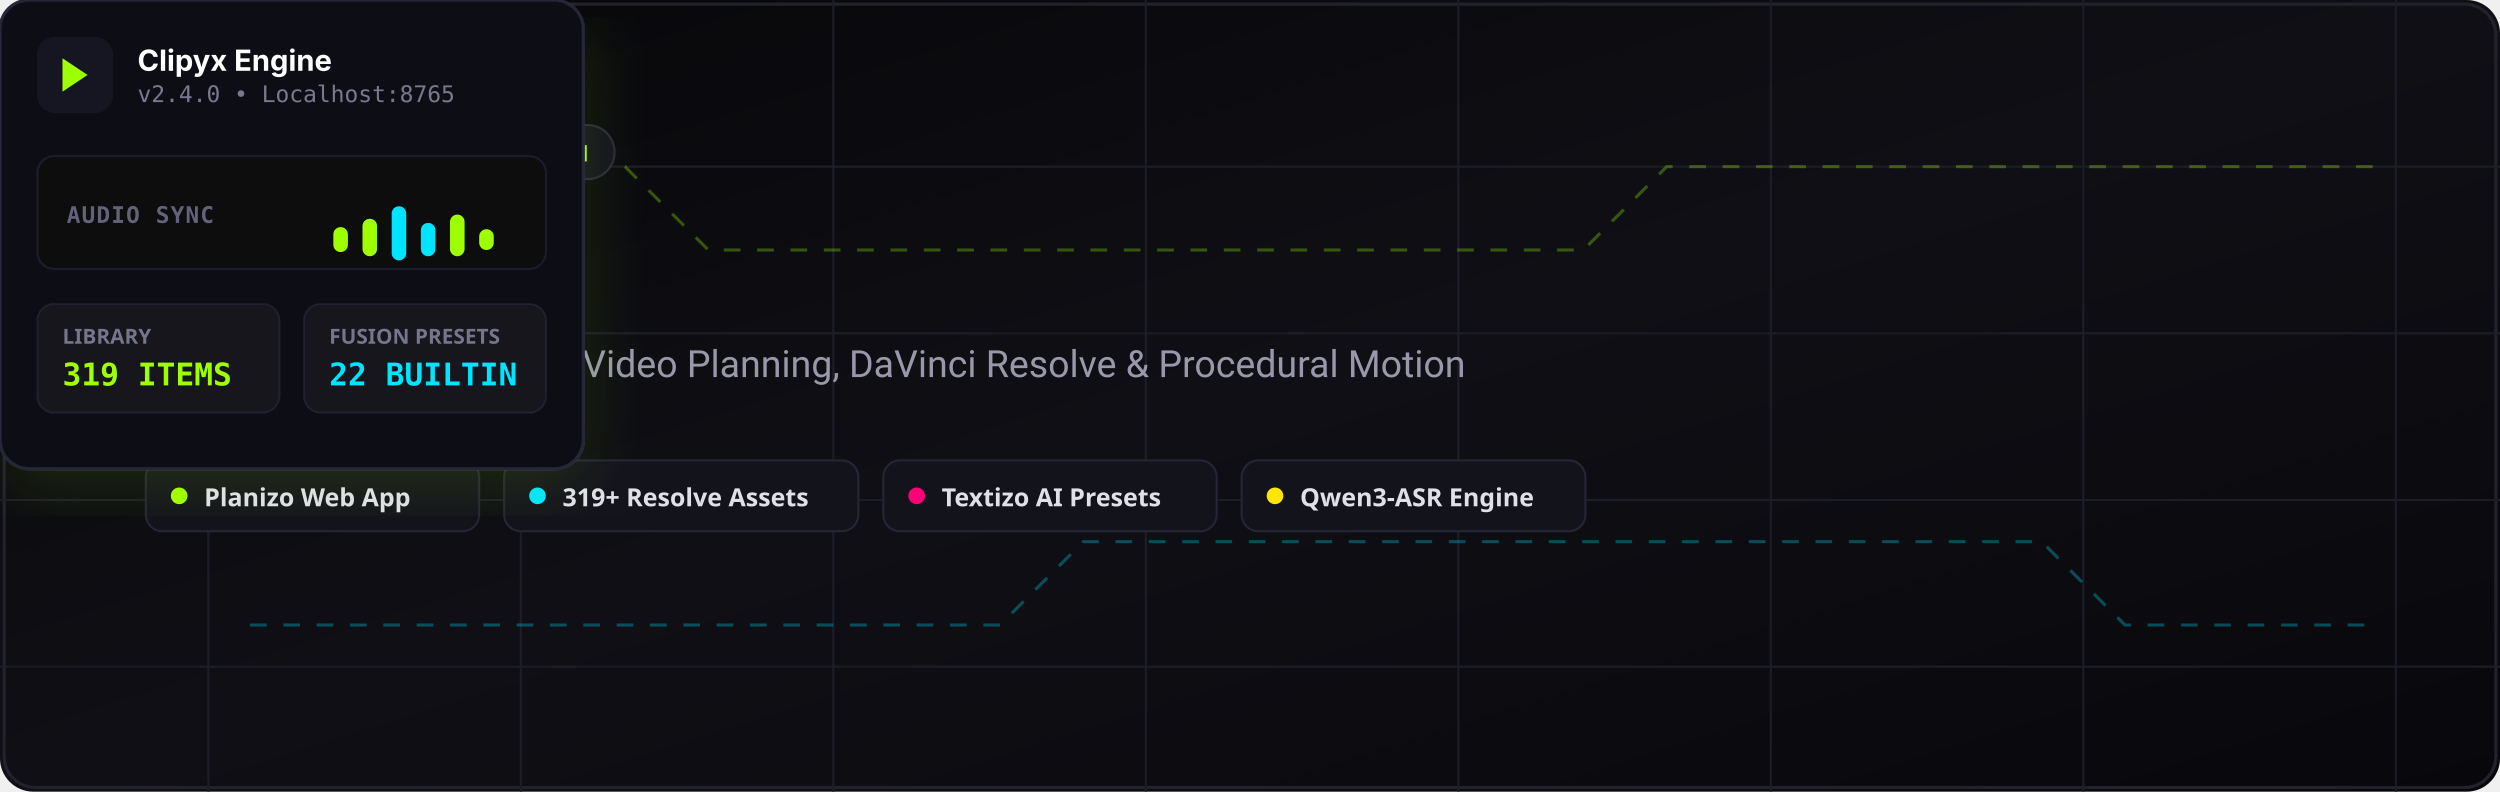
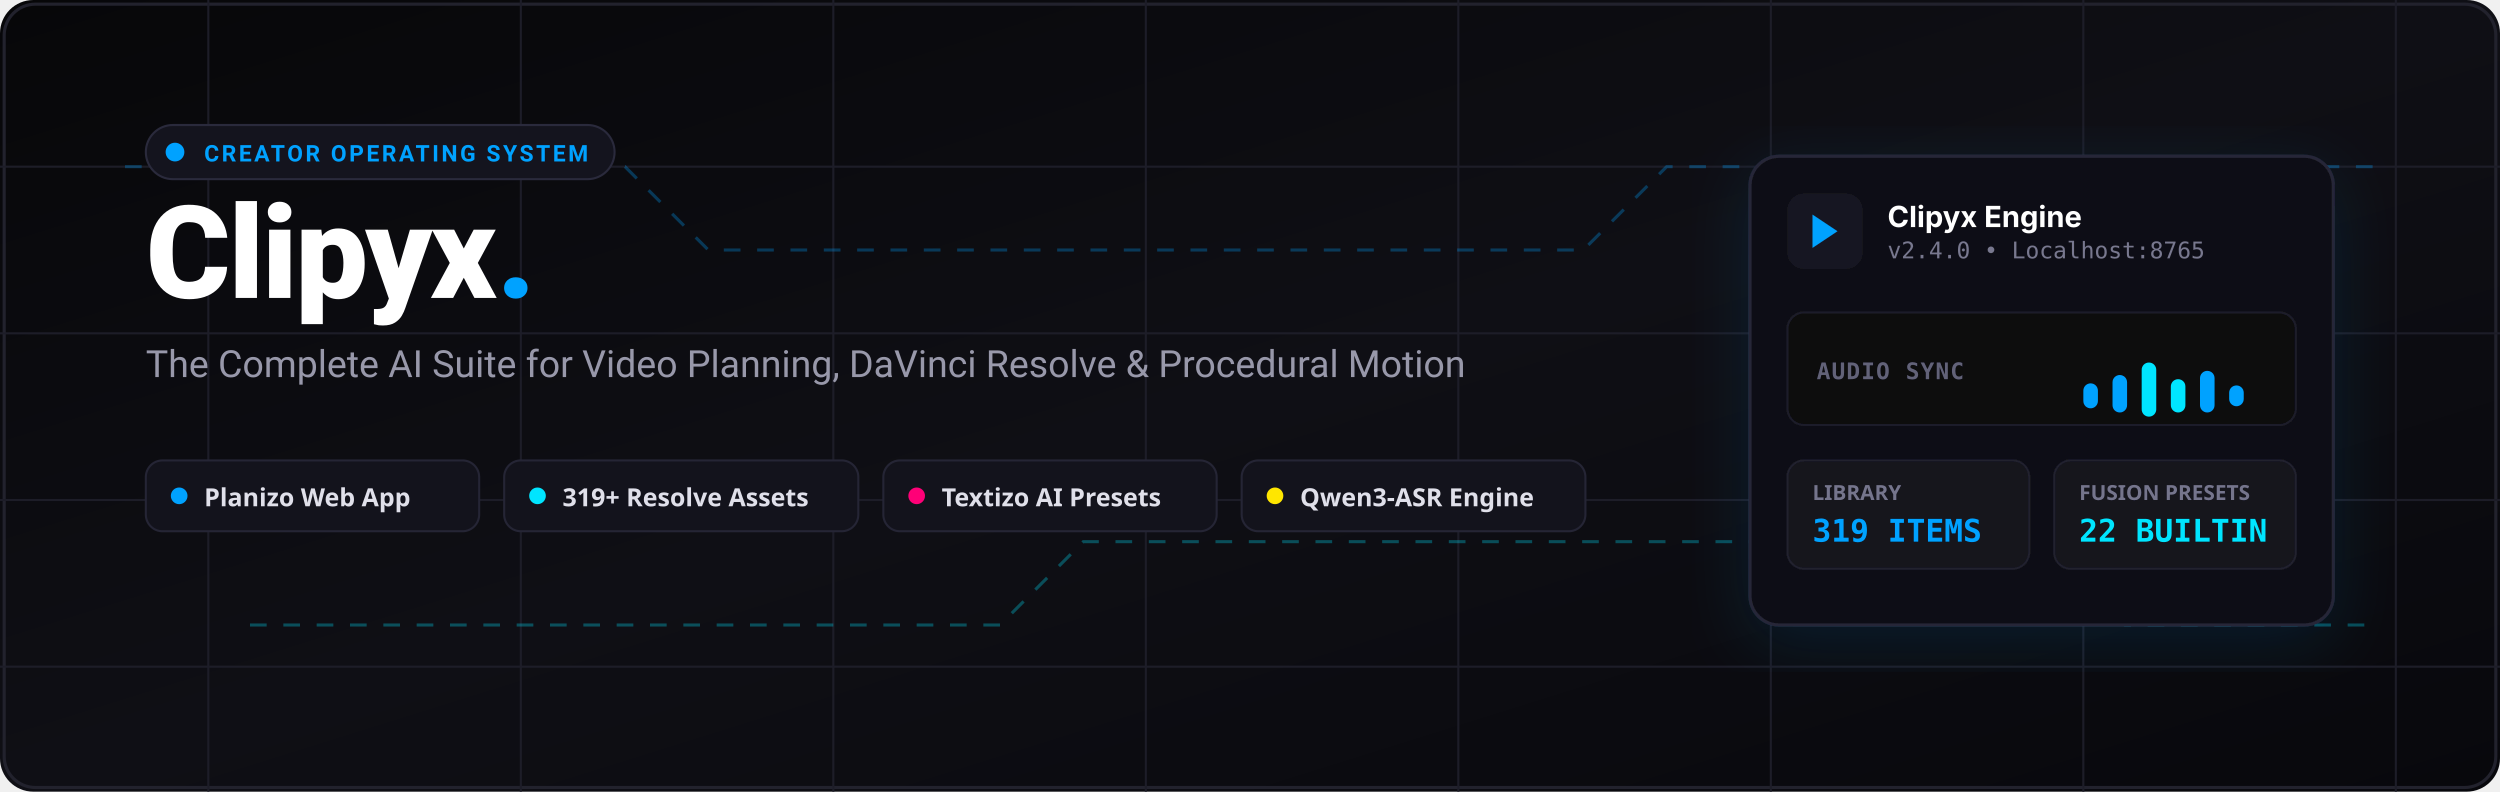
<svg xmlns="http://www.w3.org/2000/svg" viewBox="0 0 1200 380" width="100%" height="380">
  <defs>
    <linearGradient id="bgGrad" x1="0%" y1="0%" x2="100%" y2="100%">
      <stop offset="0%" stop-color="#070709" />
      <stop offset="50%" stop-color="#0f0f15" />
      <stop offset="100%" stop-color="#08080c" />
    </linearGradient>
-     <linearGradient id="limeGrad" x1="0%" y1="0%" x2="100%" y2="0%">
-       <stop offset="0%" stop-color="#9eff00" />
+     <linearGradient id="blueGrad" x1="0%" y1="0%" x2="100%" y2="0%">
+       <stop offset="0%" stop-color="#00a2ff" />
      <stop offset="100%" stop-color="#00e5ff" />
    </linearGradient>
    <filter id="cardGlow">
-       <feDropShadow dx="0" dy="8" stdDeviation="16" flood-color="#9eff00" flood-opacity="0.12" />
+       <feDropShadow dx="0" dy="8" stdDeviation="16" flood-color="#00a2ff" flood-opacity="0.12" />
    </filter>
  </defs>
  <style>
    @keyframes pulseGlow {
      0%, 100% { opacity: 0.7; }
      50% { opacity: 1; }
    }
    @keyframes sweepGrid {
      0%, 100% { opacity: 0.15; }
      50% { opacity: 0.35; }
    }
    @keyframes streamDot {
      0% { stroke-dashoffset: 400; }
      100% { stroke-dashoffset: 0; }
    }
    .grid-bg { animation: sweepGrid 5s ease-in-out infinite; }
    .wire { stroke-dasharray: 8 8; animation: streamDot 15s linear infinite; }
    .status-pulse { animation: pulseGlow 2s ease-in-out infinite; }
  </style>
  <rect width="1200" height="380" rx="16" fill="url(#bgGrad)" />
  <rect width="1196" height="376" x="2" y="2" rx="15" fill="none" stroke="#22222d" stroke-width="1.5" />
  <g class="grid-bg" stroke="#1d1d28" stroke-width="1">
    <line x1="100" y1="0" x2="100" y2="380" />
    <line x1="250" y1="0" x2="250" y2="380" />
    <line x1="400" y1="0" x2="400" y2="380" />
    <line x1="550" y1="0" x2="550" y2="380" />
    <line x1="700" y1="0" x2="700" y2="380" />
    <line x1="850" y1="0" x2="850" y2="380" />
    <line x1="1000" y1="0" x2="1000" y2="380" />
    <line x1="1150" y1="0" x2="1150" y2="380" />
    <line x1="0" y1="80" x2="1200" y2="80" />
    <line x1="0" y1="160" x2="1200" y2="160" />
    <line x1="0" y1="240" x2="1200" y2="240" />
    <line x1="0" y1="320" x2="1200" y2="320" />
  </g>
-   <path d="M 60 80 L 300 80 L 340 120 L 760 120 L 800 80 L 1140 80" fill="none" stroke="#9eff00" stroke-width="1.5" stroke-opacity="0.3" class="wire" />
+   <path d="M 60 80 L 300 80 L 340 120 L 760 120 L 800 80 L 1140 80" fill="none" stroke="#00a2ff" stroke-width="1.5" stroke-opacity="0.3" class="wire" />
  <path d="M 120 300 L 480 300 L 520 260 L 980 260 L 1020 300 L 1140 300" fill="none" stroke="#00e5ff" stroke-width="1.5" stroke-opacity="0.3" class="wire" />
  <g transform="translate(70, 95)">
    <rect x="0" y="-35" width="225" height="26" rx="13" fill="#14141e" stroke="#2a2a3c" stroke-width="1" />
-     <circle cx="14" cy="-22" r="4.5" fill="#9eff00" class="status-pulse" />
-     <text x="28" y="-17.5" font-family="-apple-system, BlinkMacSystemFont, 'Segoe UI', Roboto, sans-serif" font-size="11" font-weight="700" fill="#9eff00" letter-spacing="1.2">CREATOR OPERATING SYSTEM</text>
+     <circle cx="14" cy="-22" r="4.5" fill="#00a2ff" class="status-pulse" />
+     <text x="28" y="-17.5" font-family="-apple-system, BlinkMacSystemFont, 'Segoe UI', Roboto, sans-serif" font-size="11" font-weight="700" fill="#00a2ff" letter-spacing="1.2">CREATOR OPERATING SYSTEM</text>
    <text x="0" y="48" font-family="-apple-system, BlinkMacSystemFont, 'Segoe UI', Roboto, sans-serif" font-size="62" font-weight="900" fill="#ffffff" letter-spacing="-1">
-       Clipyx<tspan fill="#9eff00">.</tspan>
+       Clipyx<tspan fill="#00a2ff">.</tspan>
    </text>
    <text x="0" y="86" font-family="-apple-system, BlinkMacSystemFont, 'Segoe UI', Roboto, sans-serif" font-size="18" font-weight="400" fill="#9898aa">
      The Complete AI Suite for Video Planning, DaVinci Resolve &amp; Procedural Motion
    </text>
    <g transform="translate(0, 126)">
      <rect x="0" y="0" width="160" height="34" rx="8" fill="#13131c" stroke="#252535" stroke-width="1" />
-       <circle cx="16" cy="17" r="4" fill="#9eff00" />
+       <circle cx="16" cy="17" r="4" fill="#00a2ff" />
      <text x="28" y="22" font-family="sans-serif" font-size="12" font-weight="600" fill="#e0e0ea">Planizo Web App</text>
      <rect x="172" y="0" width="170" height="34" rx="8" fill="#13131c" stroke="#252535" stroke-width="1" />
      <circle cx="188" cy="17" r="4" fill="#00e5ff" />
      <text x="200" y="22" font-family="sans-serif" font-size="12" font-weight="600" fill="#e0e0ea">319+ Resolve Assets</text>
      <rect x="354" y="0" width="160" height="34" rx="8" fill="#13131c" stroke="#252535" stroke-width="1" />
      <circle cx="370" cy="17" r="4" fill="#ff0077" />
      <text x="382" y="22" font-family="sans-serif" font-size="12" font-weight="600" fill="#e0e0ea">Textizo AI Presets</text>
      <rect x="526" y="0" width="165" height="34" rx="8" fill="#13131c" stroke="#252535" stroke-width="1" />
      <circle cx="542" cy="17" r="4" fill="#ffe600" />
      <text x="554" y="22" font-family="sans-serif" font-size="12" font-weight="600" fill="#e0e0ea">Qwen3-ASR Engine</text>
    </g>
  </g>
-   <g id="hudCard" filter="url(#cardGlow)">
-     <animateTransform attributeName="transform" type="translate" values="840,75; 840,68; 840,75" dur="4.5s" repeatCount="indefinite" ease="easeInOut" />
-     <rect width="280" height="225" rx="14" fill="#101018" stroke="#272738" stroke-width="1.5" />
-     <rect x="18" y="18" width="36" height="36" rx="8" fill="#181824" />
-     <path d="M 30 28 L 42 36 L 30 44 Z" fill="#9eff00" />
-     <text x="66" y="34" font-family="-apple-system, sans-serif" font-size="14" font-weight="700" fill="#ffffff">Clipyx Engine</text>
-     <text x="66" y="49" font-family="monospace" font-size="11" fill="#78788f">v2.4.0 • Localhost:8765</text>
-     <g transform="translate(18, 75)">
-       <rect x="0" y="0" width="244" height="54" rx="8" fill="#09090e" stroke="#1d1d29" />
-       <text x="14" y="32" font-family="monospace" font-size="11" font-weight="600" fill="#626278" letter-spacing="0.5">AUDIO SYNC</text>
-       <rect x="142" y="34" width="7" height="12" rx="3.5" fill="#9eff00">
-         <animate attributeName="height" values="10;28;14;34;10" dur="1.3s" repeatCount="indefinite" />
-         <animate attributeName="y" values="36;18;32;12;36" dur="1.3s" repeatCount="indefinite" />
-       </rect>
-       <rect x="156" y="30" width="7" height="18" rx="3.5" fill="#9eff00">
-         <animate attributeName="height" values="16;36;12;24;16" dur="1.1s" repeatCount="indefinite" />
-         <animate attributeName="y" values="30;10;34;22;30" dur="1.1s" repeatCount="indefinite" />
-       </rect>
-       <rect x="170" y="24" width="7" height="26" rx="3.5" fill="#00e5ff">
-         <animate attributeName="height" values="24;14;38;20;24" dur="0.9s" repeatCount="indefinite" />
-         <animate attributeName="y" values="22;32;8;26;22" dur="0.9s" repeatCount="indefinite" />
-       </rect>
-       <rect x="184" y="32" width="7" height="16" rx="3.5" fill="#00e5ff">
-         <animate attributeName="height" values="14;32;20;38;14" dur="1.4s" repeatCount="indefinite" />
-         <animate attributeName="y" values="32;14;26;8;32" dur="1.4s" repeatCount="indefinite" />
-       </rect>
-       <rect x="198" y="28" width="7" height="20" rx="3.5" fill="#9eff00">
-         <animate attributeName="height" values="20;36;12;28;20" dur="1.2s" repeatCount="indefinite" />
-         <animate attributeName="y" values="26;10;34;18;26" dur="1.2s" repeatCount="indefinite" />
-       </rect>
-       <rect x="212" y="35" width="7" height="10" rx="3.5" fill="#9eff00">
-         <animate attributeName="height" values="10;26;16;32;10" dur="1.0s" repeatCount="indefinite" />
-         <animate attributeName="y" values="36;20;30;14;36" dur="1.0s" repeatCount="indefinite" />
-       </rect>
-     </g>
-     <g transform="translate(18, 146)">
-       <rect x="0" y="0" width="116" height="52" rx="8" fill="#13131d" stroke="#20202e" />
-       <text x="12" y="19" font-family="sans-serif" font-size="10" font-weight="600" fill="#75758c">LIBRARY</text>
-       <text x="12" y="39" font-family="monospace" font-size="15" font-weight="700" fill="#9eff00">319 ITEMS</text>
-       <rect x="128" y="0" width="116" height="52" rx="8" fill="#13131d" stroke="#20202e" />
-       <text x="140" y="19" font-family="sans-serif" font-size="10" font-weight="600" fill="#75758c">FUSION PRESETS</text>
-       <text x="140" y="39" font-family="monospace" font-size="15" font-weight="700" fill="#00e5ff">22 BUILTIN</text>
+   <g transform="translate(840, 75)" filter="url(#cardGlow)">
+     <g id="hudCard">
+       <animateTransform attributeName="transform" type="translate" values="0,0; 0,-7; 0,0" dur="4.5s" repeatCount="indefinite" ease="easeInOut" />
+       <rect width="280" height="225" rx="14" fill="#101018" stroke="#272738" stroke-width="1.5" />
+       <rect x="18" y="18" width="36" height="36" rx="8" fill="#181824" />
+       <path d="M 30 28 L 42 36 L 30 44 Z" fill="#00a2ff" />
+       <text x="66" y="34" font-family="-apple-system, sans-serif" font-size="14" font-weight="700" fill="#ffffff">Clipyx Engine</text>
+       <text x="66" y="49" font-family="monospace" font-size="11" fill="#78788f">v2.4.0 • Localhost:8765</text>
+       <g transform="translate(18, 75)">
+         <rect x="0" y="0" width="244" height="54" rx="8" fill="#09090e" stroke="#1d1d29" />
+         <text x="14" y="32" font-family="monospace" font-size="11" font-weight="600" fill="#626278" letter-spacing="0.5">AUDIO SYNC</text>
+         <rect x="142" y="34" width="7" height="12" rx="3.5" fill="#00a2ff">
+           <animate attributeName="height" values="10;28;14;34;10" dur="1.3s" repeatCount="indefinite" />
+           <animate attributeName="y" values="36;18;32;12;36" dur="1.3s" repeatCount="indefinite" />
+         </rect>
+         <rect x="156" y="30" width="7" height="18" rx="3.5" fill="#00a2ff">
+           <animate attributeName="height" values="16;36;12;24;16" dur="1.1s" repeatCount="indefinite" />
+           <animate attributeName="y" values="30;10;34;22;30" dur="1.1s" repeatCount="indefinite" />
+         </rect>
+         <rect x="170" y="24" width="7" height="26" rx="3.5" fill="#00e5ff">
+           <animate attributeName="height" values="24;14;38;20;24" dur="0.9s" repeatCount="indefinite" />
+           <animate attributeName="y" values="22;32;8;26;22" dur="0.9s" repeatCount="indefinite" />
+         </rect>
+         <rect x="184" y="32" width="7" height="16" rx="3.5" fill="#00e5ff">
+           <animate attributeName="height" values="14;32;20;38;14" dur="1.4s" repeatCount="indefinite" />
+           <animate attributeName="y" values="32;14;26;8;32" dur="1.4s" repeatCount="indefinite" />
+         </rect>
+         <rect x="198" y="28" width="7" height="20" rx="3.5" fill="#00a2ff">
+           <animate attributeName="height" values="20;36;12;28;20" dur="1.2s" repeatCount="indefinite" />
+           <animate attributeName="y" values="26;10;34;18;26" dur="1.2s" repeatCount="indefinite" />
+         </rect>
+         <rect x="212" y="35" width="7" height="10" rx="3.5" fill="#00a2ff">
+           <animate attributeName="height" values="10;26;16;32;10" dur="1.0s" repeatCount="indefinite" />
+           <animate attributeName="y" values="36;20;30;14;36" dur="1.0s" repeatCount="indefinite" />
+         </rect>
+       </g>
+       <g transform="translate(18, 146)">
+         <rect x="0" y="0" width="116" height="52" rx="8" fill="#13131d" stroke="#20202e" />
+         <text x="12" y="19" font-family="sans-serif" font-size="10" font-weight="600" fill="#75758c">LIBRARY</text>
+         <text x="12" y="39" font-family="monospace" font-size="15" font-weight="700" fill="#00a2ff">319 ITEMS</text>
+         <rect x="128" y="0" width="116" height="52" rx="8" fill="#13131d" stroke="#20202e" />
+         <text x="140" y="19" font-family="sans-serif" font-size="10" font-weight="600" fill="#75758c">FUSION PRESETS</text>
+         <text x="140" y="39" font-family="monospace" font-size="15" font-weight="700" fill="#00e5ff">22 BUILTIN</text>
+       </g>
    </g>
  </g>
</svg>
